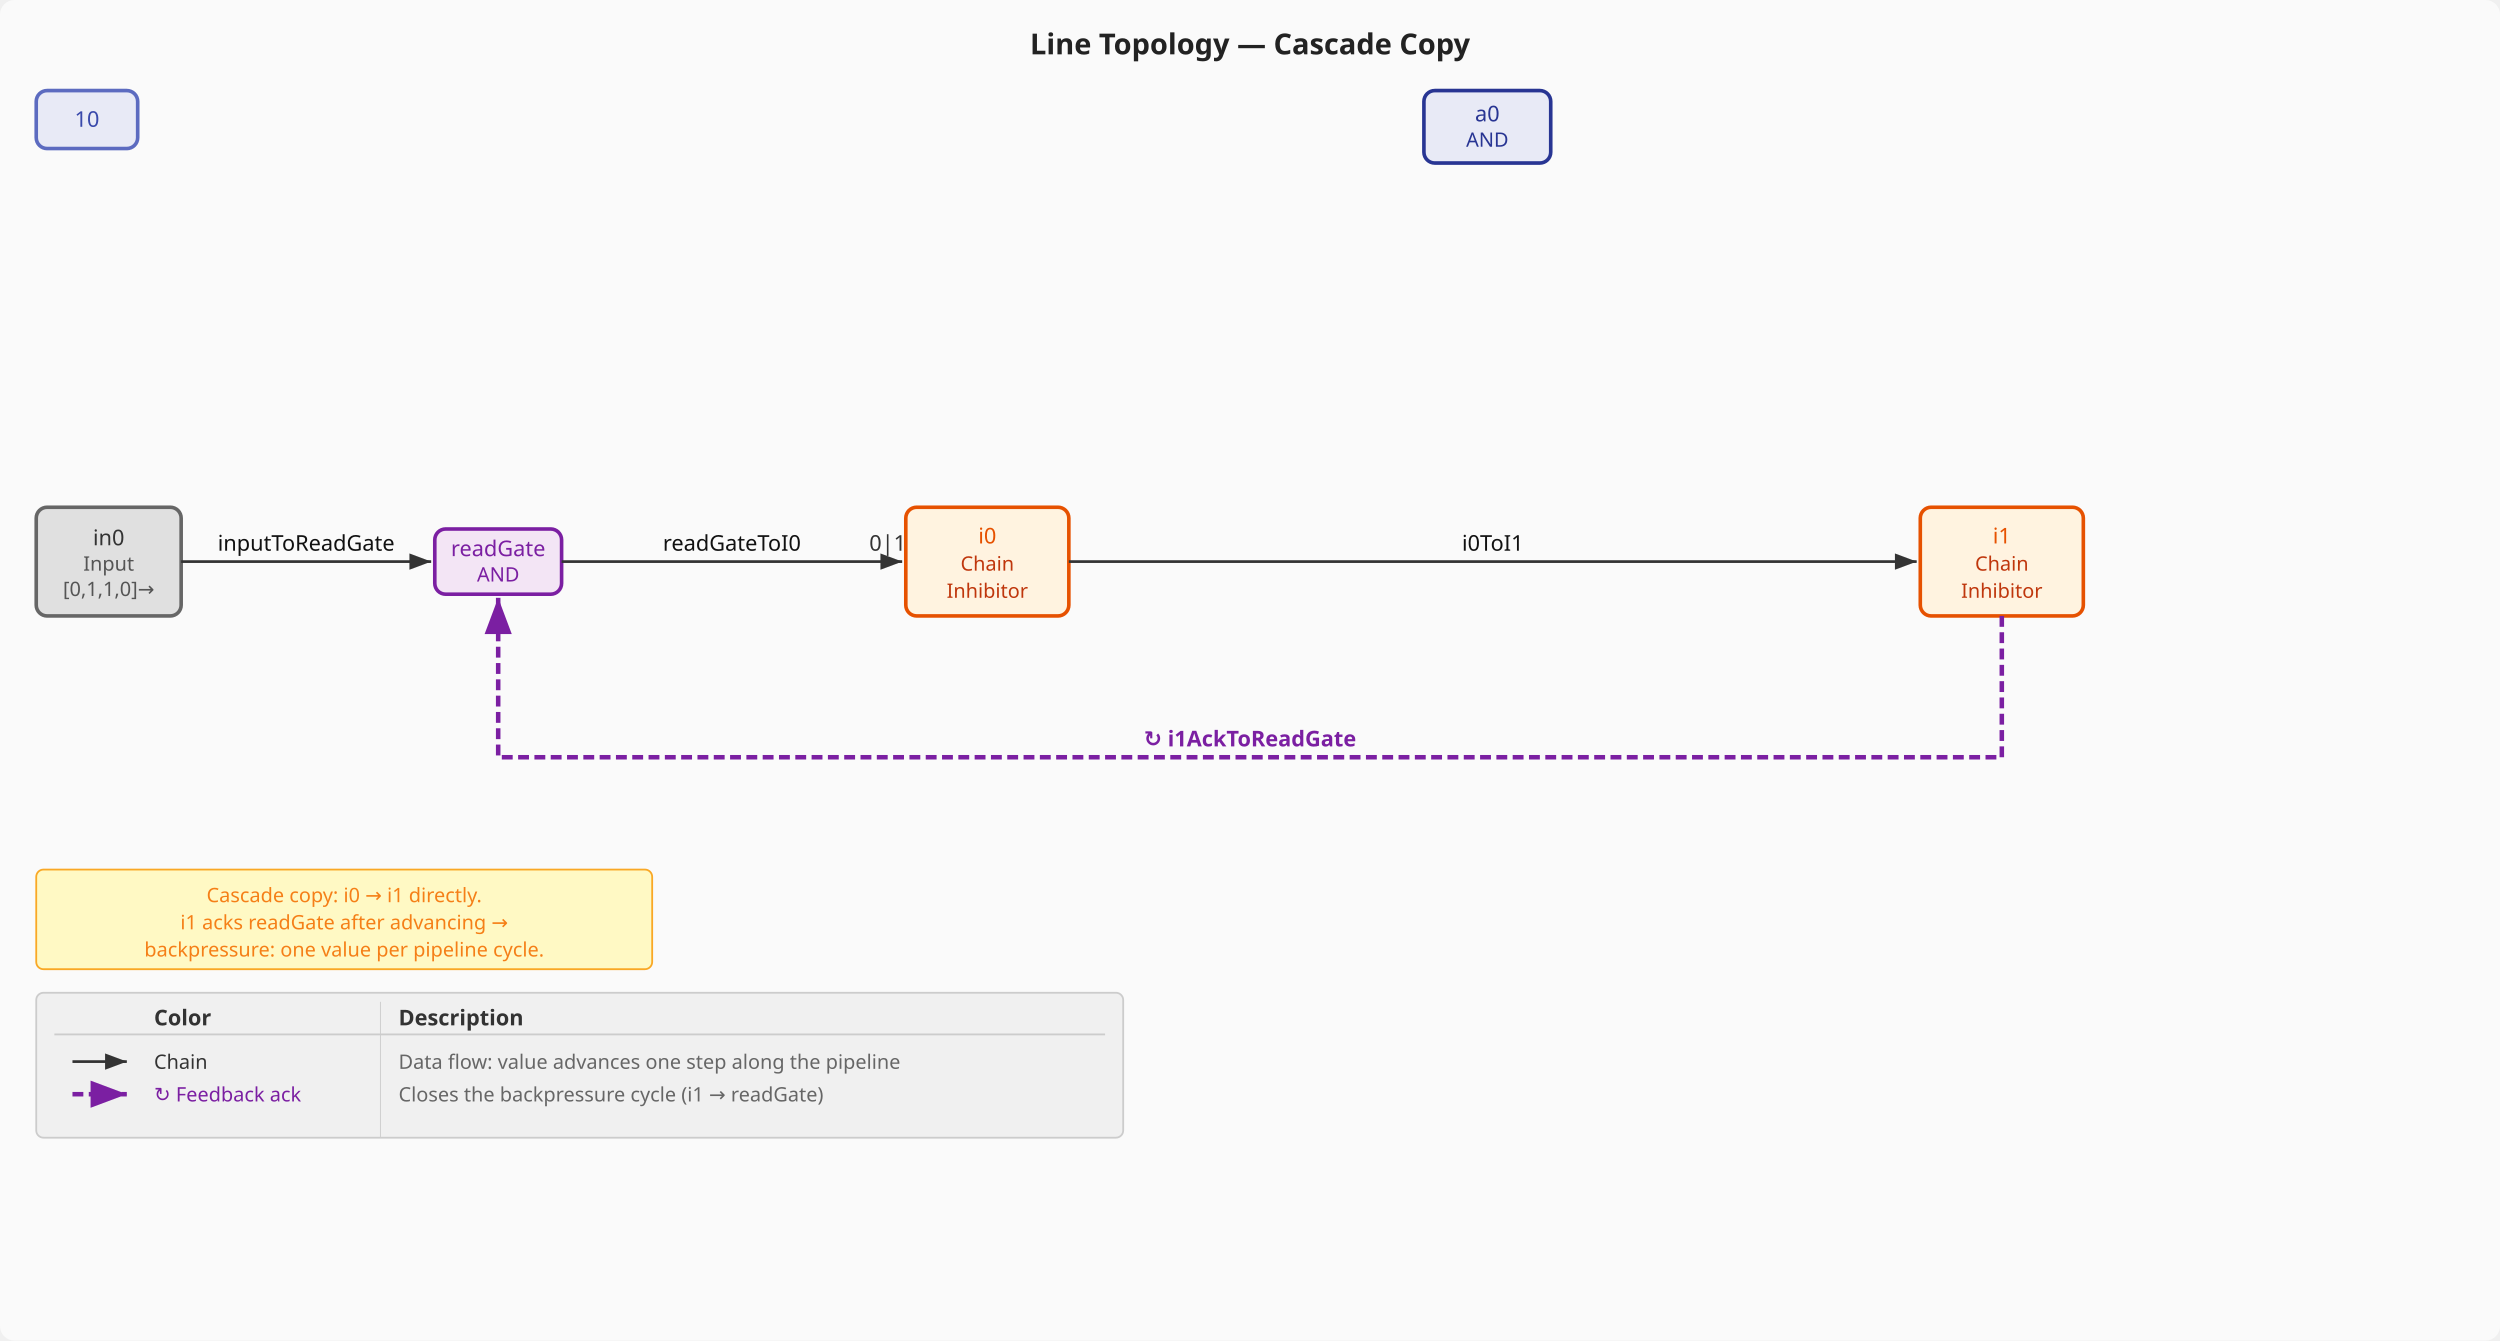
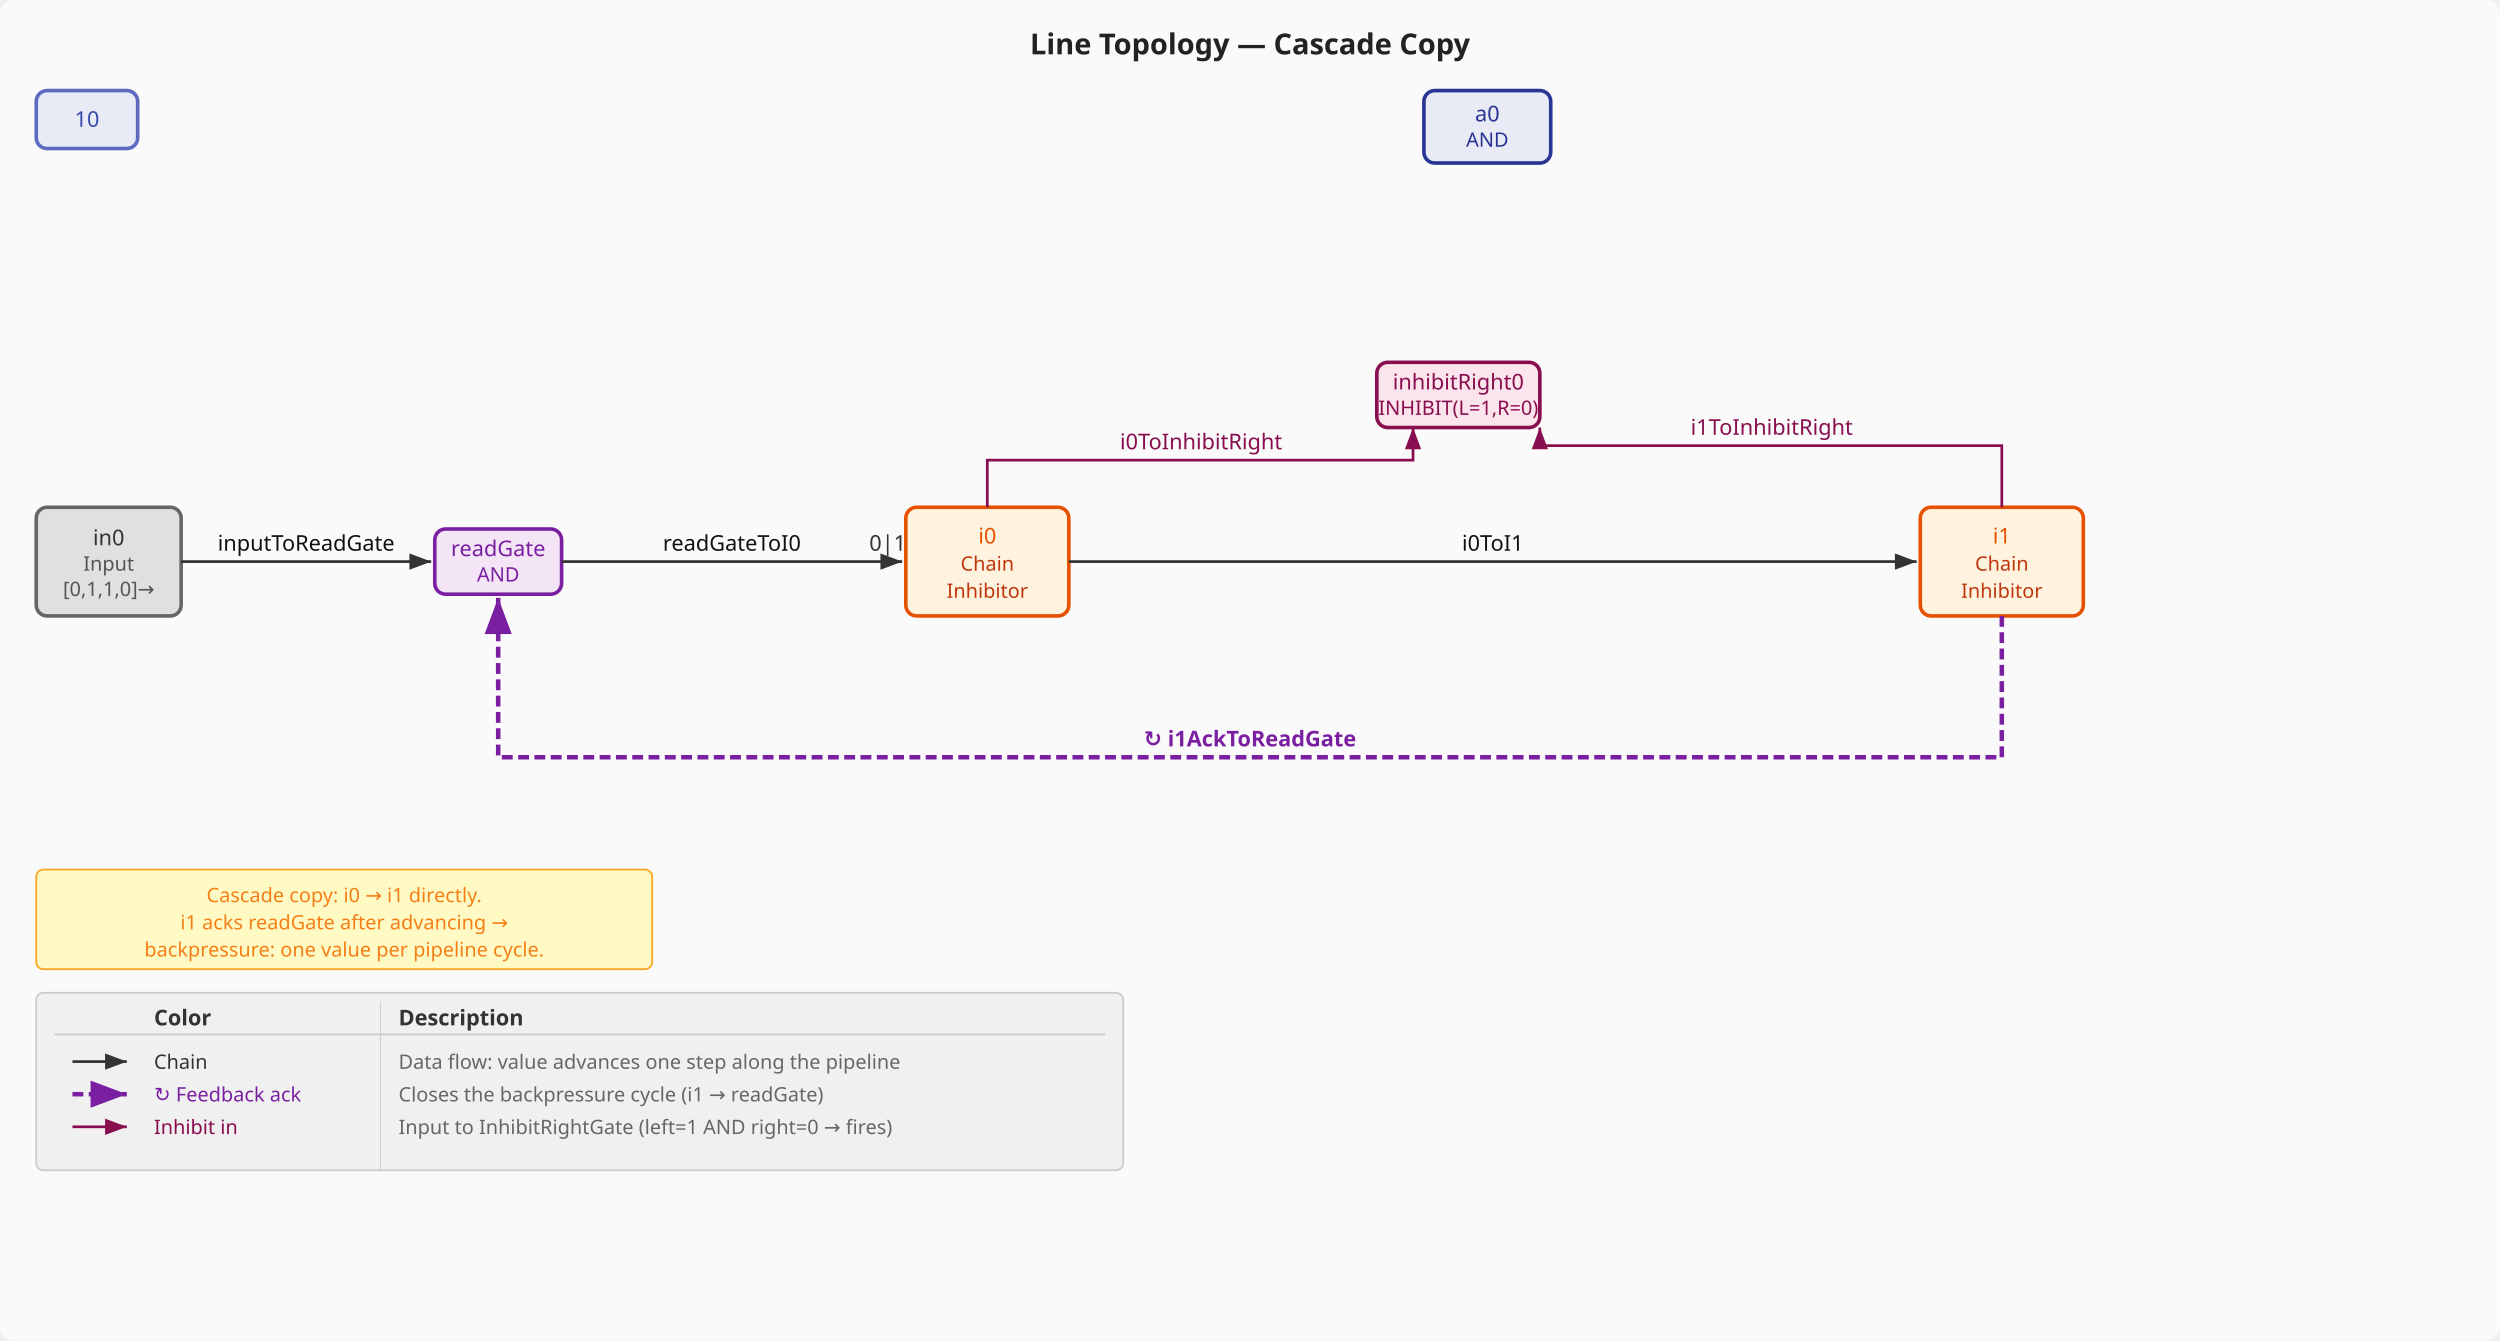
<svg xmlns="http://www.w3.org/2000/svg" viewBox="0 0 1380 740" font-weight="400" font-family="ui-sans-serif, system-ui, sans-serif">
  <style>
    svg { font-family: ui-sans-serif, system-ui, sans-serif; font-size: 12px; font-weight: 400; }

    /* ── Background ─────────────────────────────────────────── */
    .diagram-bg { fill: #fafafa; }

    /* ── Node shapes ─────────────────────────────────────────── */
    .shape-input       { fill: #e0e0e0; stroke: #666;    stroke-width: 2; }
    .shape-partition   { fill: #e8eaf6; stroke: #5c6bc0; stroke-width: 2; }
    .shape-inhibitor   { fill: #fff3e0; stroke: #e65100; stroke-width: 2; }
    .shape-and-gate    { fill: #f3e5f5; stroke: #7b1fa2; stroke-width: 2; }
    .shape-pattern-and { fill: #e8eaf6; stroke: #283593; stroke-width: 2; }
+     .shape-inhibit-right { fill: #fce4ec; stroke: #880e4f; stroke-width: 2; }

    /* ── Node text ───────────────────────────────────────────── */
    .node-title    { text-anchor: middle; font-weight: normal; font-size: 12px; }
    .node-sublabel { text-anchor: middle; font-weight: normal; font-size: 11px; }
    .node-type     { text-anchor: middle; font-weight: normal; font-size: 11px; }

    .text-input         { fill: #333; }
    .text-partition     { fill: #3949ab; }
    .text-sublabel      { fill: #555; }
    .text-inhibitor     { fill: #e65100; }
    .text-inhibitor-sub { fill: #bf360c; }
    .text-and-gate      { fill: #7b1fa2; }
    .text-pattern-and   { fill: #283593; }
+     .text-inhibit-right { fill: #880e4f; }

    /* ── Edge lines ──────────────────────────────────────────── */
    .chain        { stroke: #333;    stroke-width: 1.5px; fill: none; marker-end: url(#arrow); }
    .feedback-ack { stroke: #7b1fa2; stroke-width: 2.5px; fill: none; stroke-dasharray: 6 3; marker-end: url(#arrow-magenta); }
    .future-out   { stroke: #283593; stroke-width: 1.5px; fill: none; stroke-dasharray: 4 3; opacity: 0.5; marker-end: url(#arrow-indigo); }
+     .inhibit-in   { stroke: #880e4f; stroke-width: 1.5px; fill: none; marker-end: url(#arrow-pink); }

    /* ── Edge labels ─────────────────────────────────────────── */
    .edge-label  { font-size: 12px; text-anchor: middle; }
    .value-label { font-size: 12px; text-anchor: middle; }

    /* ── Annotation / legend ─────────────────────────────────── */
    .behavior-note-bg  { fill: #fff9c4; stroke: #f9a825; }
    .behavior-note-text { fill: #f57f17; text-anchor: middle; }
    .legend-bg         { fill: #f0f0f0; stroke: #ccc; }
    .legend-heading    { font-weight: bold; font-size: 12px; fill: #333; }
    .legend-name       { font-size: 11px; }
    .legend-desc       { font-size: 11px; fill: #666; }
    .legend-divider    { stroke: #ccc; }
    .title-text        { font-size: 16px; font-weight: bold; fill: #222; text-anchor: middle; }
  </style>
  <defs>
    <marker id="arrow" markerWidth="8" markerHeight="6" refX="8" refY="3" orient="auto">
      <path d="M0,0 L8,3 L0,6" fill="#333" />
    </marker>
    <marker id="arrow-indigo" markerWidth="8" markerHeight="6" refX="8" refY="3" orient="auto">
      <path d="M0,0 L8,3 L0,6" fill="#283593" />
    </marker>
    <marker id="arrow-magenta" markerWidth="8" markerHeight="6" refX="8" refY="3" orient="auto">
      <path d="M0,0 L8,3 L0,6" fill="#7b1fa2" />
+     </marker>
+     <marker id="arrow-pink" markerWidth="8" markerHeight="6" refX="8" refY="3" orient="auto">
+       <path d="M0,0 L8,3 L0,6" fill="#880e4f" />
    </marker>
  </defs>
  <rect width="1380" height="740" rx="8" class="diagram-bg" />
  <text x="690" y="30" class="title-text">Line Topology — Cascade Copy</text>
  <g id="node-p10" data-role="partition">
    <rect x="20" y="50" width="56" height="32" rx="6" class="shape-partition" />
    <text x="48" y="70" font-weight="100" class="node-title text-partition">10</text>
  </g>
  <g id="node-a0" data-role="pattern-and-gate">
    <rect x="786" y="50" width="70" height="40" rx="6" class="shape-pattern-and" />
    <text x="821" y="67" font-weight="100" class="node-title text-pattern-and">a0</text>
    <text x="821" y="81" font-weight="100" class="node-type text-pattern-and">AND</text>
  </g>
  <g id="node-in0" data-role="input">
    <rect x="20" y="280" width="80" height="60" rx="6" class="shape-input" />
    <text x="60" y="301" font-weight="100" class="node-title text-input">in0</text>
    <text x="60" y="315" font-weight="100" class="node-sublabel text-sublabel">Input</text>
    <text x="60" y="329" font-weight="100" class="node-type text-sublabel">[0,1,1,0]→</text>
  </g>
  <g id="node-i0" data-role="inhibitor" data-index="0">
    <rect x="500" y="280" width="90" height="60" rx="6" class="shape-inhibitor" />
    <text x="545" y="300" font-weight="100" class="node-title text-inhibitor">i0</text>
    <text x="545" y="315" font-weight="100" class="node-sublabel text-inhibitor-sub">Chain</text>
    <text x="545" y="330" font-weight="100" class="node-sublabel text-inhibitor-sub">Inhibitor</text>
  </g>
  <g id="node-i1" data-role="inhibitor" data-index="1">
    <rect x="1060" y="280" width="90" height="60" rx="6" class="shape-inhibitor" />
    <text x="1105" y="300" font-weight="100" class="node-title text-inhibitor">i1</text>
    <text x="1105" y="315" font-weight="100" class="node-sublabel text-inhibitor-sub">Chain</text>
    <text x="1105" y="330" font-weight="100" class="node-sublabel text-inhibitor-sub">Inhibitor</text>
  </g>
+   <g id="node-inhibitRight0" data-role="inhibit-right-gate">
+     <rect x="760" y="200" width="90" height="36" rx="6" class="shape-inhibit-right" />
+     <text x="805" y="215" font-weight="100" class="node-title text-inhibit-right">inhibitRight0</text>
+     <text x="805" y="229" font-weight="100" class="node-type text-inhibit-right">INHIBIT(L=1,R=0)</text>
+   </g>
  <g id="node-readGate" data-role="and-gate">
    <rect x="240" y="292" width="70" height="36" rx="6" class="shape-and-gate" />
    <text x="275" y="307" font-weight="100" class="node-title text-and-gate">readGate</text>
    <text x="275" y="321" font-weight="100" class="node-type text-and-gate">AND</text>
  </g>
  <g id="edge-readGateToI0" data-role="edge" class="chain">
    <line x1="310" y1="310" x2="498" y2="310" />
    <text x="404" y="304" font-weight="300" fill="#111" stroke="none" class="edge-label">readGateToI0</text>
    <text x="490" y="304" font-weight="300" fill="#333" stroke="none" class="value-label" text-anchor="end">0|1</text>
  </g>
  <g id="edge-i0ToI1" data-role="edge" class="chain">
    <line x1="590" y1="310" x2="1058" y2="310" />
    <text x="824" y="304" font-weight="300" fill="#111" stroke="none" class="edge-label">i0ToI1</text>
  </g>
  <g id="edge-inputToReadGate" data-role="edge" class="chain">
    <line x1="100" y1="310" x2="238" y2="310" />
    <text x="169" y="304" font-weight="300" fill="#111" stroke="none" class="edge-label" text-anchor="middle">inputToReadGate</text>
  </g>
  <g id="edge-i1AckToReadGate" data-role="edge" class="feedback-ack">
    <path d="M1105,340 L1105,418 L275,418 L275,330" />
    <text x="690" y="412" font-weight="600" fill="#7b1fa2" stroke="none" class="edge-label">↻ i1AckToReadGate</text>
  </g>
+   <g id="edge-i0ToInhibitRight" data-role="edge" class="inhibit-in">
+     <path d="M545,280 L545,254 L780,254 L780,236" />
+     <text x="663" y="248" font-weight="300" fill="#880e4f" stroke="none" class="edge-label">i0ToInhibitRight</text>
+   </g>
+   <g id="edge-i1ToInhibitRight" data-role="edge" class="inhibit-in">
+     <path d="M1105,280 L1105,246 L850,246 L850,236" />
+     <text x="978" y="240" font-weight="300" fill="#880e4f" stroke="none" class="edge-label">i1ToInhibitRight</text>
+   </g>
  <g id="annotation-backpressure" data-role="annotation">
    <rect x="20" y="480" width="340" height="55" rx="4" class="behavior-note-bg" />
    <text x="190" y="498" font-size="11" class="behavior-note-text">Cascade copy: i0 → i1 directly.</text>
    <text x="190" y="513" font-size="11" class="behavior-note-text">i1 acks readGate after advancing →</text>
    <text x="190" y="528" font-size="11" class="behavior-note-text">backpressure: one value per pipeline cycle.</text>
  </g>
  <g id="legend" data-role="legend">
-     <rect x="20" y="548" width="600" height="80" rx="4" class="legend-bg" />
+     <rect x="20" y="548" width="600" height="98" rx="4" class="legend-bg" />
    <text x="85" y="566" text-anchor="start" class="legend-heading">Color</text>
    <text x="220" y="566" text-anchor="start" class="legend-heading">Description</text>
    <line x1="30" y1="571" x2="610" y2="571" class="legend-divider" stroke-width="1" />
-     <line x1="210" y1="553" x2="210" y2="628" class="legend-divider" stroke-width="0.5" />
+     <line x1="210" y1="553" x2="210" y2="646" class="legend-divider" stroke-width="0.5" />
    <g class="chain">
      <line x1="40" y1="586" x2="70" y2="586" />
    </g>
    <text x="85" y="590" text-anchor="start" class="legend-name" fill="#333">Chain</text>
    <text x="220" y="590" text-anchor="start" class="legend-desc">Data flow: value advances one step along the pipeline</text>
    <g class="feedback-ack">
      <line x1="40" y1="604" x2="70" y2="604" />
    </g>
    <text x="85" y="608" text-anchor="start" class="legend-name" fill="#7b1fa2">↻ Feedback ack</text>
    <text x="220" y="608" text-anchor="start" class="legend-desc">Closes the backpressure cycle (i1 → readGate)</text>
+     <g class="inhibit-in">
+       <line x1="40" y1="622" x2="70" y2="622" />
+     </g>
+     <text x="85" y="626" text-anchor="start" class="legend-name" fill="#880e4f">Inhibit in</text>
+     <text x="220" y="626" text-anchor="start" class="legend-desc">Input to InhibitRightGate (left=1 AND right=0 → fires)</text>
  </g>
  <rect x="20" y="280" width="80" height="60" rx="6" fill="white" stroke="none" opacity="0" pointer-events="none">
    <animate attributeName="opacity" values="0;0.5;0;0" keyTimes="0;0.062;0.125;1" dur="27s" repeatCount="indefinite" />
  </rect>
  <rect x="240" y="292" width="70" height="36" rx="6" fill="white" stroke="none" opacity="0" pointer-events="none">
    <animate attributeName="opacity" values="0;0;0.5;0;0" keyTimes="0;0.12;0.182;0.245;1" dur="27s" repeatCount="indefinite" />
  </rect>
  <rect x="500" y="280" width="90" height="60" rx="6" fill="white" stroke="none" opacity="0" pointer-events="none">
    <animate attributeName="opacity" values="0;0;0.5;0;0" keyTimes="0;0.40;0.46;0.52;1" dur="27s" repeatCount="indefinite" />
+   </rect>
+   <rect x="760" y="200" width="90" height="36" rx="6" fill="white" stroke="none" opacity="0" pointer-events="none">
+     <animate attributeName="opacity" values="0;0;0.5;0;0" keyTimes="0;0.96;0.97;0.98;1" dur="27s" repeatCount="indefinite" />
  </rect>
  <rect x="1060" y="280" width="90" height="60" rx="6" fill="white" stroke="none" opacity="0" pointer-events="none">
    <animate attributeName="opacity" values="0;0;0.5;0;0" keyTimes="0;0.93;0.95;0.98;1" dur="27s" repeatCount="indefinite" />
  </rect>
  <path d="M100,310 L238,310" stroke="#333" stroke-width="3" fill="none" stroke-dasharray="20,9999" stroke-dashoffset="0" opacity="0" pointer-events="none">
    <animate attributeName="stroke-dashoffset" values="0;0;-138;-138" keyTimes="0;0.06;0.175;1" dur="27s" repeatCount="indefinite" />
    <animate attributeName="opacity" values="0;0;1;1;0;0" keyTimes="0;0.055;0.06;0.175;0.18;1" dur="27s" repeatCount="indefinite" />
  </path>
  <path d="M310,310 L498,310" stroke="#333" stroke-width="3" fill="none" stroke-dasharray="20,9999" stroke-dashoffset="0" opacity="0" pointer-events="none">
    <animate attributeName="stroke-dashoffset" values="0;0;-188;-188" keyTimes="0;0.18;0.389;1" dur="27s" repeatCount="indefinite" />
    <animate attributeName="opacity" values="0;0;1;1;0;0" keyTimes="0;0.175;0.18;0.389;0.394;1" dur="27s" repeatCount="indefinite" />
+   </path>
+   <path d="M545,280 L545,254 L780,254 L780,236" stroke="#880e4f" stroke-width="3" fill="none" stroke-dasharray="20,9999" stroke-dashoffset="0" opacity="0" pointer-events="none">
+     <animate attributeName="stroke-dashoffset" values="0;0;-290;-290" keyTimes="0;0.46;0.56;1" dur="27s" repeatCount="indefinite" />
+     <animate attributeName="opacity" values="0;0;1;1;0;0" keyTimes="0;0.455;0.46;0.56;0.565;1" dur="27s" repeatCount="indefinite" />
+   </path>
+   <path d="M1105,280 L1105,246 L850,246 L850,236" stroke="#880e4f" stroke-width="3" fill="none" stroke-dasharray="20,9999" stroke-dashoffset="0" opacity="0" pointer-events="none">
+     <animate attributeName="stroke-dashoffset" values="0;0;-350;-350" keyTimes="0;0.95;0.97;1" dur="27s" repeatCount="indefinite" />
+     <animate attributeName="opacity" values="0;0;1;1;0;0" keyTimes="0;0.945;0.95;0.97;0.975;1" dur="27s" repeatCount="indefinite" />
  </path>
  <path d="M1105,340 L1105,418 L275,418 L275,330" stroke="#7b1fa2" stroke-width="4" fill="none" stroke-dasharray="20,9999" stroke-dashoffset="0" opacity="0" pointer-events="none">
    <animate attributeName="stroke-dashoffset" values="0;-996;-996" keyTimes="0;0.14;1" dur="27s" repeatCount="indefinite" />
    <animate attributeName="opacity" values="0;1;1;0.4;0;0" keyTimes="0;0.005;0.14;0.15;0.16;1" dur="27s" repeatCount="indefinite" />
  </path>
  <path d="M1105,340 L1105,418 L275,418 L275,330" stroke="#7b1fa2" stroke-width="4" fill="none" stroke-dasharray="20,9999" stroke-dashoffset="0" opacity="0" pointer-events="none">
    <animate attributeName="stroke-dashoffset" values="0;0;-996;-996;-996" keyTimes="0;0.83;0.97;0.99;1" dur="27s" repeatCount="indefinite" />
    <animate attributeName="opacity" values="0;0;1;1;0.4;0;0" keyTimes="0;0.825;0.83;0.97;0.98;0.99;1" dur="27s" repeatCount="indefinite" />
  </path>
  <circle cx="1105" cy="340" r="10" fill="#7b1fa2" stroke="none" opacity="0" pointer-events="none">
    <animate attributeName="opacity" values="0;0;0.6;0;0" keyTimes="0;0.815;0.825;0.84;1" dur="27s" repeatCount="indefinite" />
  </circle>
</svg>
